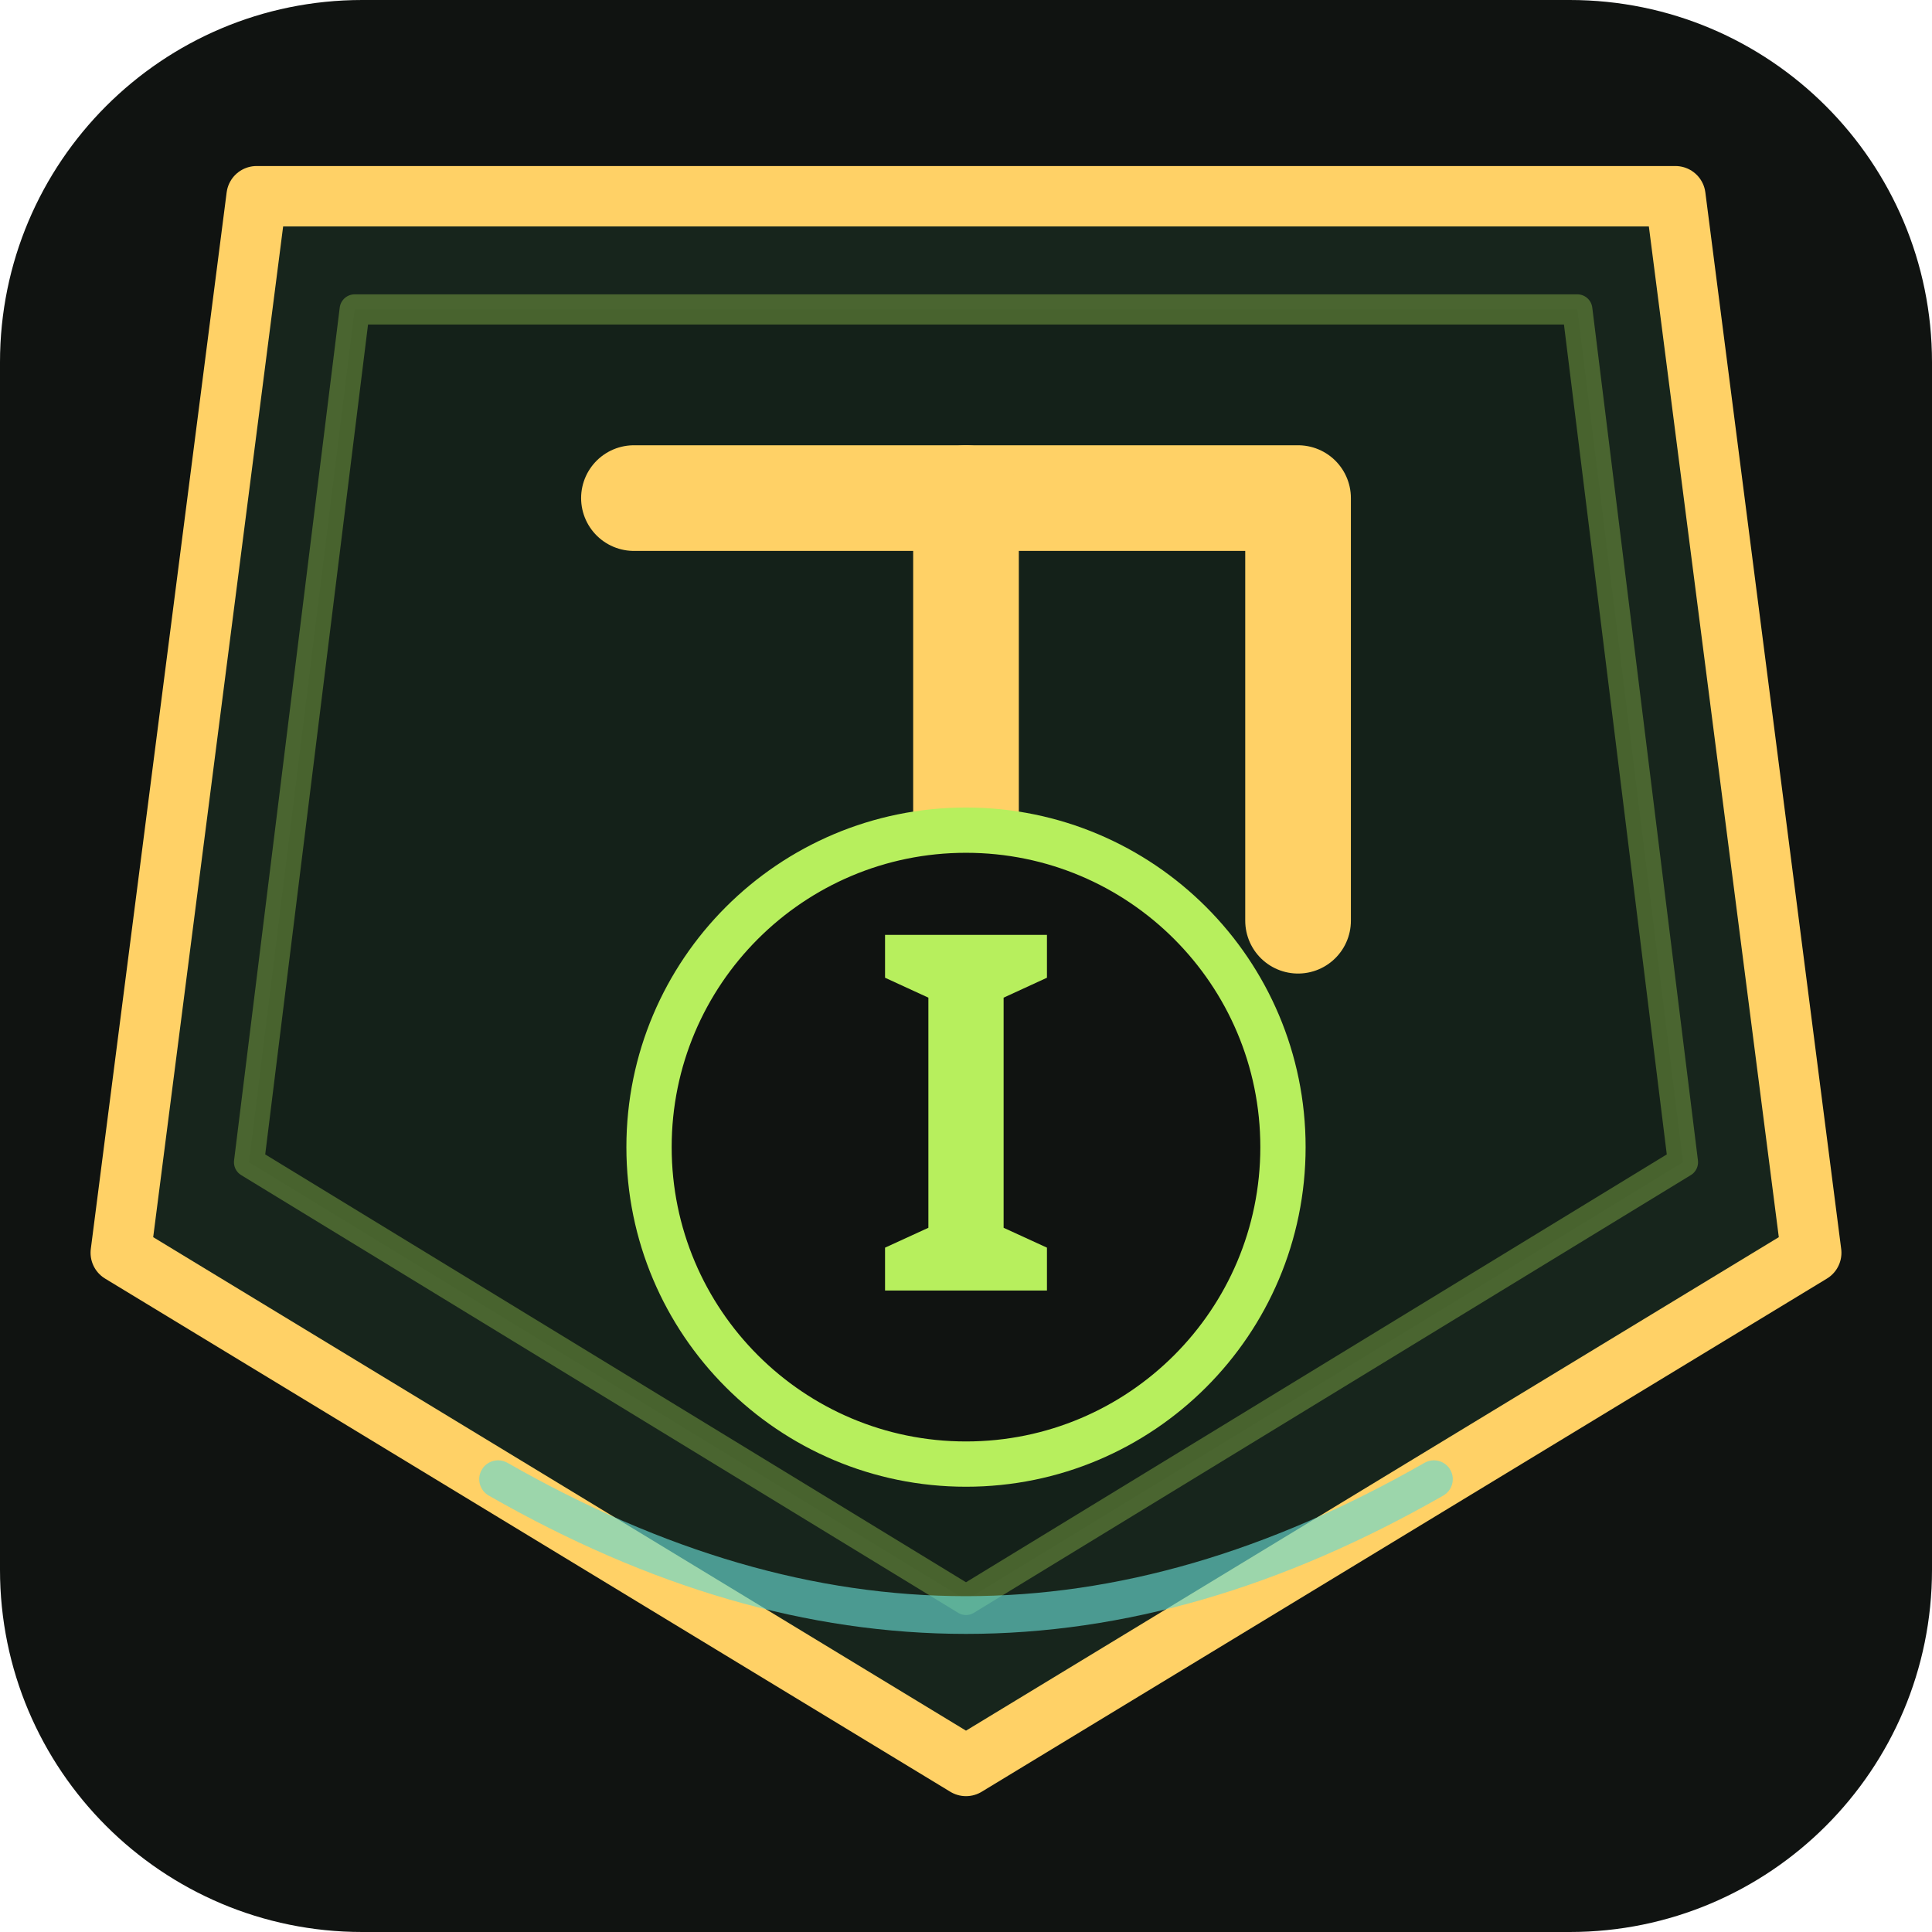
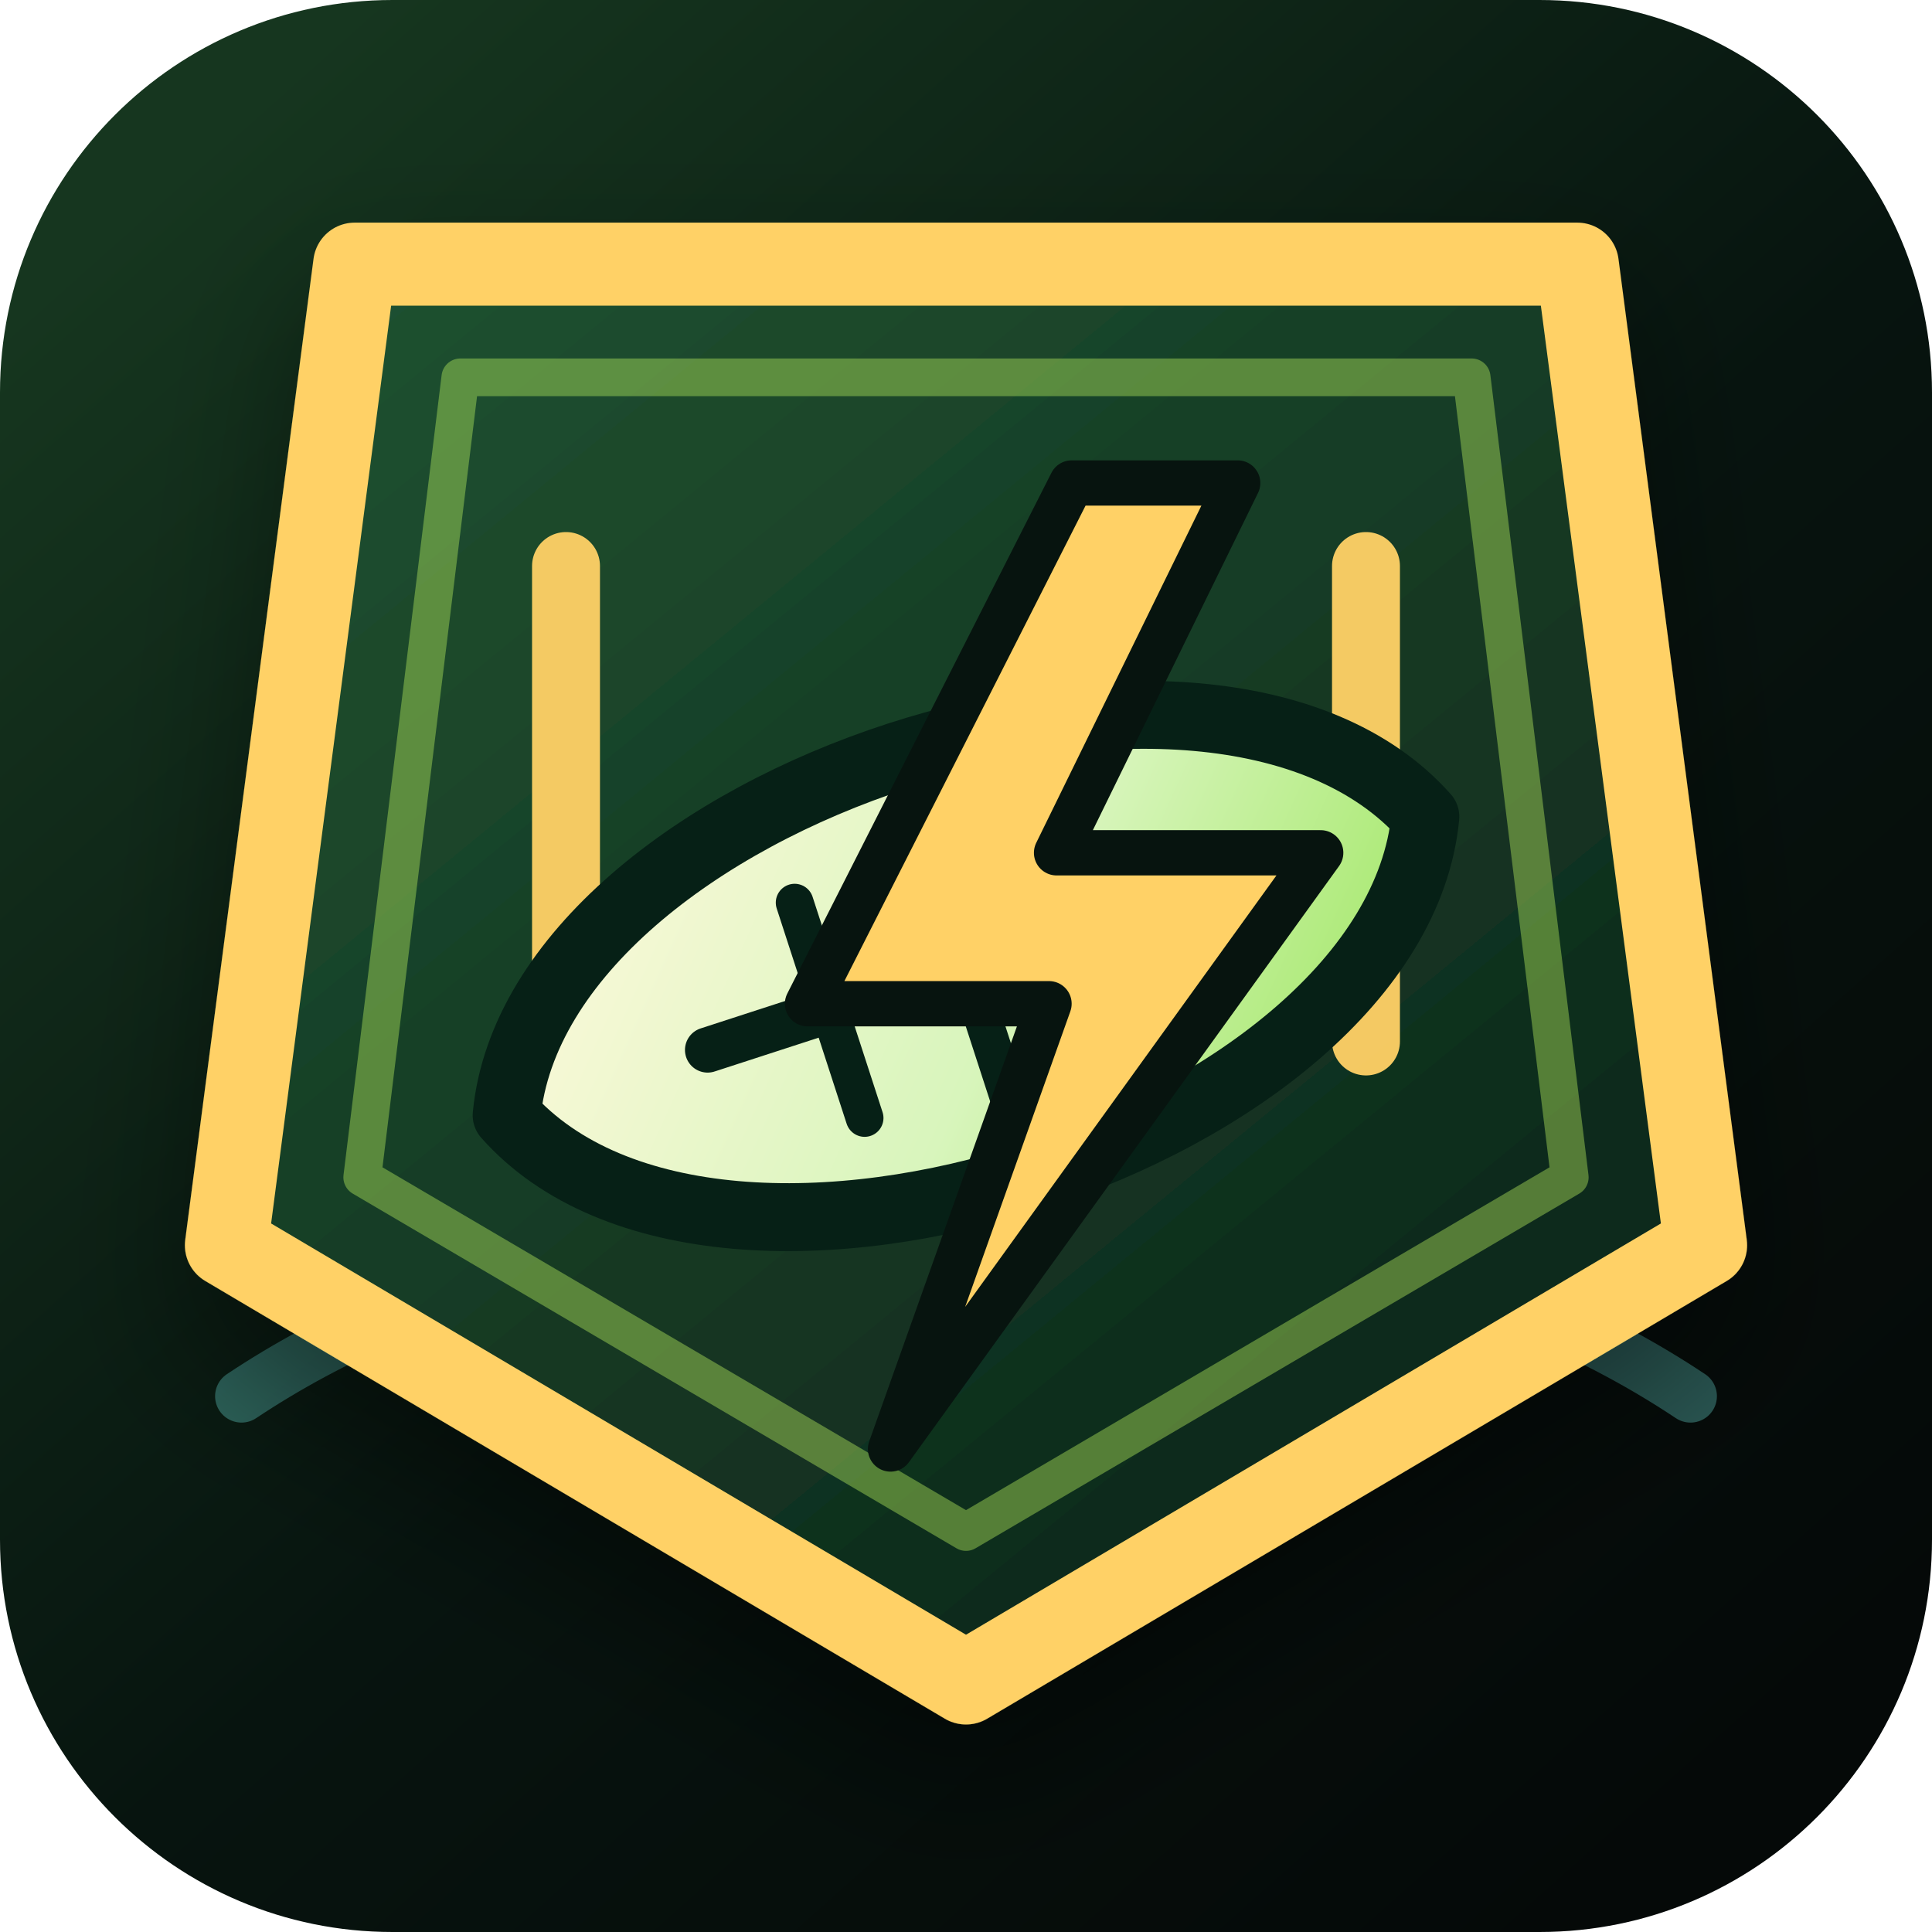
- <svg xmlns="http://www.w3.org/2000/svg" viewBox="0 0 512 512" role="img" aria-label="NRL Invincible">
-   <rect width="512" height="512" rx="96" fill="#101311" />
-   <path d="M68 52h376l36 280-224 136L32 332 68 52z" fill="#17251c" stroke="#ffd166" stroke-width="16" stroke-linejoin="round" />
-   <path d="M94 82h324l28 226-190 116L66 308 94 82z" fill="#142119" stroke="#b7ef5d" stroke-opacity=".32" stroke-width="8" stroke-linejoin="round" />
-   <path d="M168 132h176v112" fill="none" stroke="#ffd166" stroke-width="28" stroke-linecap="round" stroke-linejoin="round" />
-   <path d="M256 132v206" fill="none" stroke="#ffd166" stroke-width="28" stroke-linecap="round" />
-   <circle cx="256" cy="304" r="84" fill="#101311" stroke="#b7ef5d" stroke-width="12" />
-   <text x="256" y="342" text-anchor="middle" font-family="Impact, Arial Black, sans-serif" font-size="132" font-weight="900" fill="#b7ef5d">I</text>
-   <path d="M132 392c42 24 83 36 124 36s82-12 124-36" fill="none" stroke="#67d8d0" stroke-width="10" stroke-linecap="round" opacity=".65" />
+ <svg xmlns="http://www.w3.org/2000/svg" viewBox="0 0 512 512" role="img" aria-label="NRL Invincible favicon">
+   <defs>
+     <linearGradient id="tile" x1="58" y1="34" x2="454" y2="478" gradientUnits="userSpaceOnUse">
+       <stop offset="0" stop-color="#16361f" />
+       <stop offset=".54" stop-color="#07140f" />
+       <stop offset="1" stop-color="#050908" />
+     </linearGradient>
+     <linearGradient id="shield" x1="104" y1="72" x2="404" y2="438" gradientUnits="userSpaceOnUse">
+       <stop offset="0" stop-color="#1f5130" />
+       <stop offset="1" stop-color="#0b2218" />
+     </linearGradient>
+     <linearGradient id="ball" x1="164" y1="172" x2="348" y2="340" gradientUnits="userSpaceOnUse">
+       <stop offset="0" stop-color="#fff9dd" />
+       <stop offset=".55" stop-color="#d8f5bc" />
+       <stop offset="1" stop-color="#9de65f" />
+     </linearGradient>
+     <filter id="shadow" x="-20%" y="-20%" width="140%" height="140%">
+       <feDropShadow dx="0" dy="18" stdDeviation="18" flood-color="#000" flood-opacity=".42" />
+     </filter>
+   </defs>
+   <rect width="512" height="512" rx="104" fill="url(#tile)" />
+   <path d="M64 370c48-32 112-48 192-48s144 16 192 48" fill="none" stroke="#67d8d0" stroke-width="14" stroke-linecap="round" opacity=".38" />
+   <path d="M94 70h324l34 260-196 116L60 330 94 70z" fill="url(#shield)" stroke="#ffd166" stroke-width="22" stroke-linejoin="round" filter="url(#shadow)" />
+   <path d="M122 100h268l26 212-160 94L96 312 122 100z" fill="none" stroke="#b7ef5d" stroke-width="10" stroke-linejoin="round" opacity=".42" />
+   <path d="M150 150v126M362 150v126" fill="none" stroke="#ffd166" stroke-width="18" stroke-linecap="round" opacity=".95" />
+   <g transform="rotate(-18 256 256)">
+     <path d="M128 256c34-78 222-78 256 0-34 78-222 78-256 0z" fill="url(#ball)" stroke="#062016" stroke-width="18" stroke-linejoin="round" />
+     <path d="M184 256h144" fill="none" stroke="#062016" stroke-width="12" stroke-linecap="round" />
+     <path d="M218 226v60M256 219v74M294 226v60" fill="none" stroke="#062016" stroke-width="10" stroke-linecap="round" />
+   </g>
+   <path d="M284 128 214 266h64l-42 118 114-158h-70l48-98z" fill="#ffd166" stroke="#07140f" stroke-width="12" stroke-linejoin="round" />
</svg>
